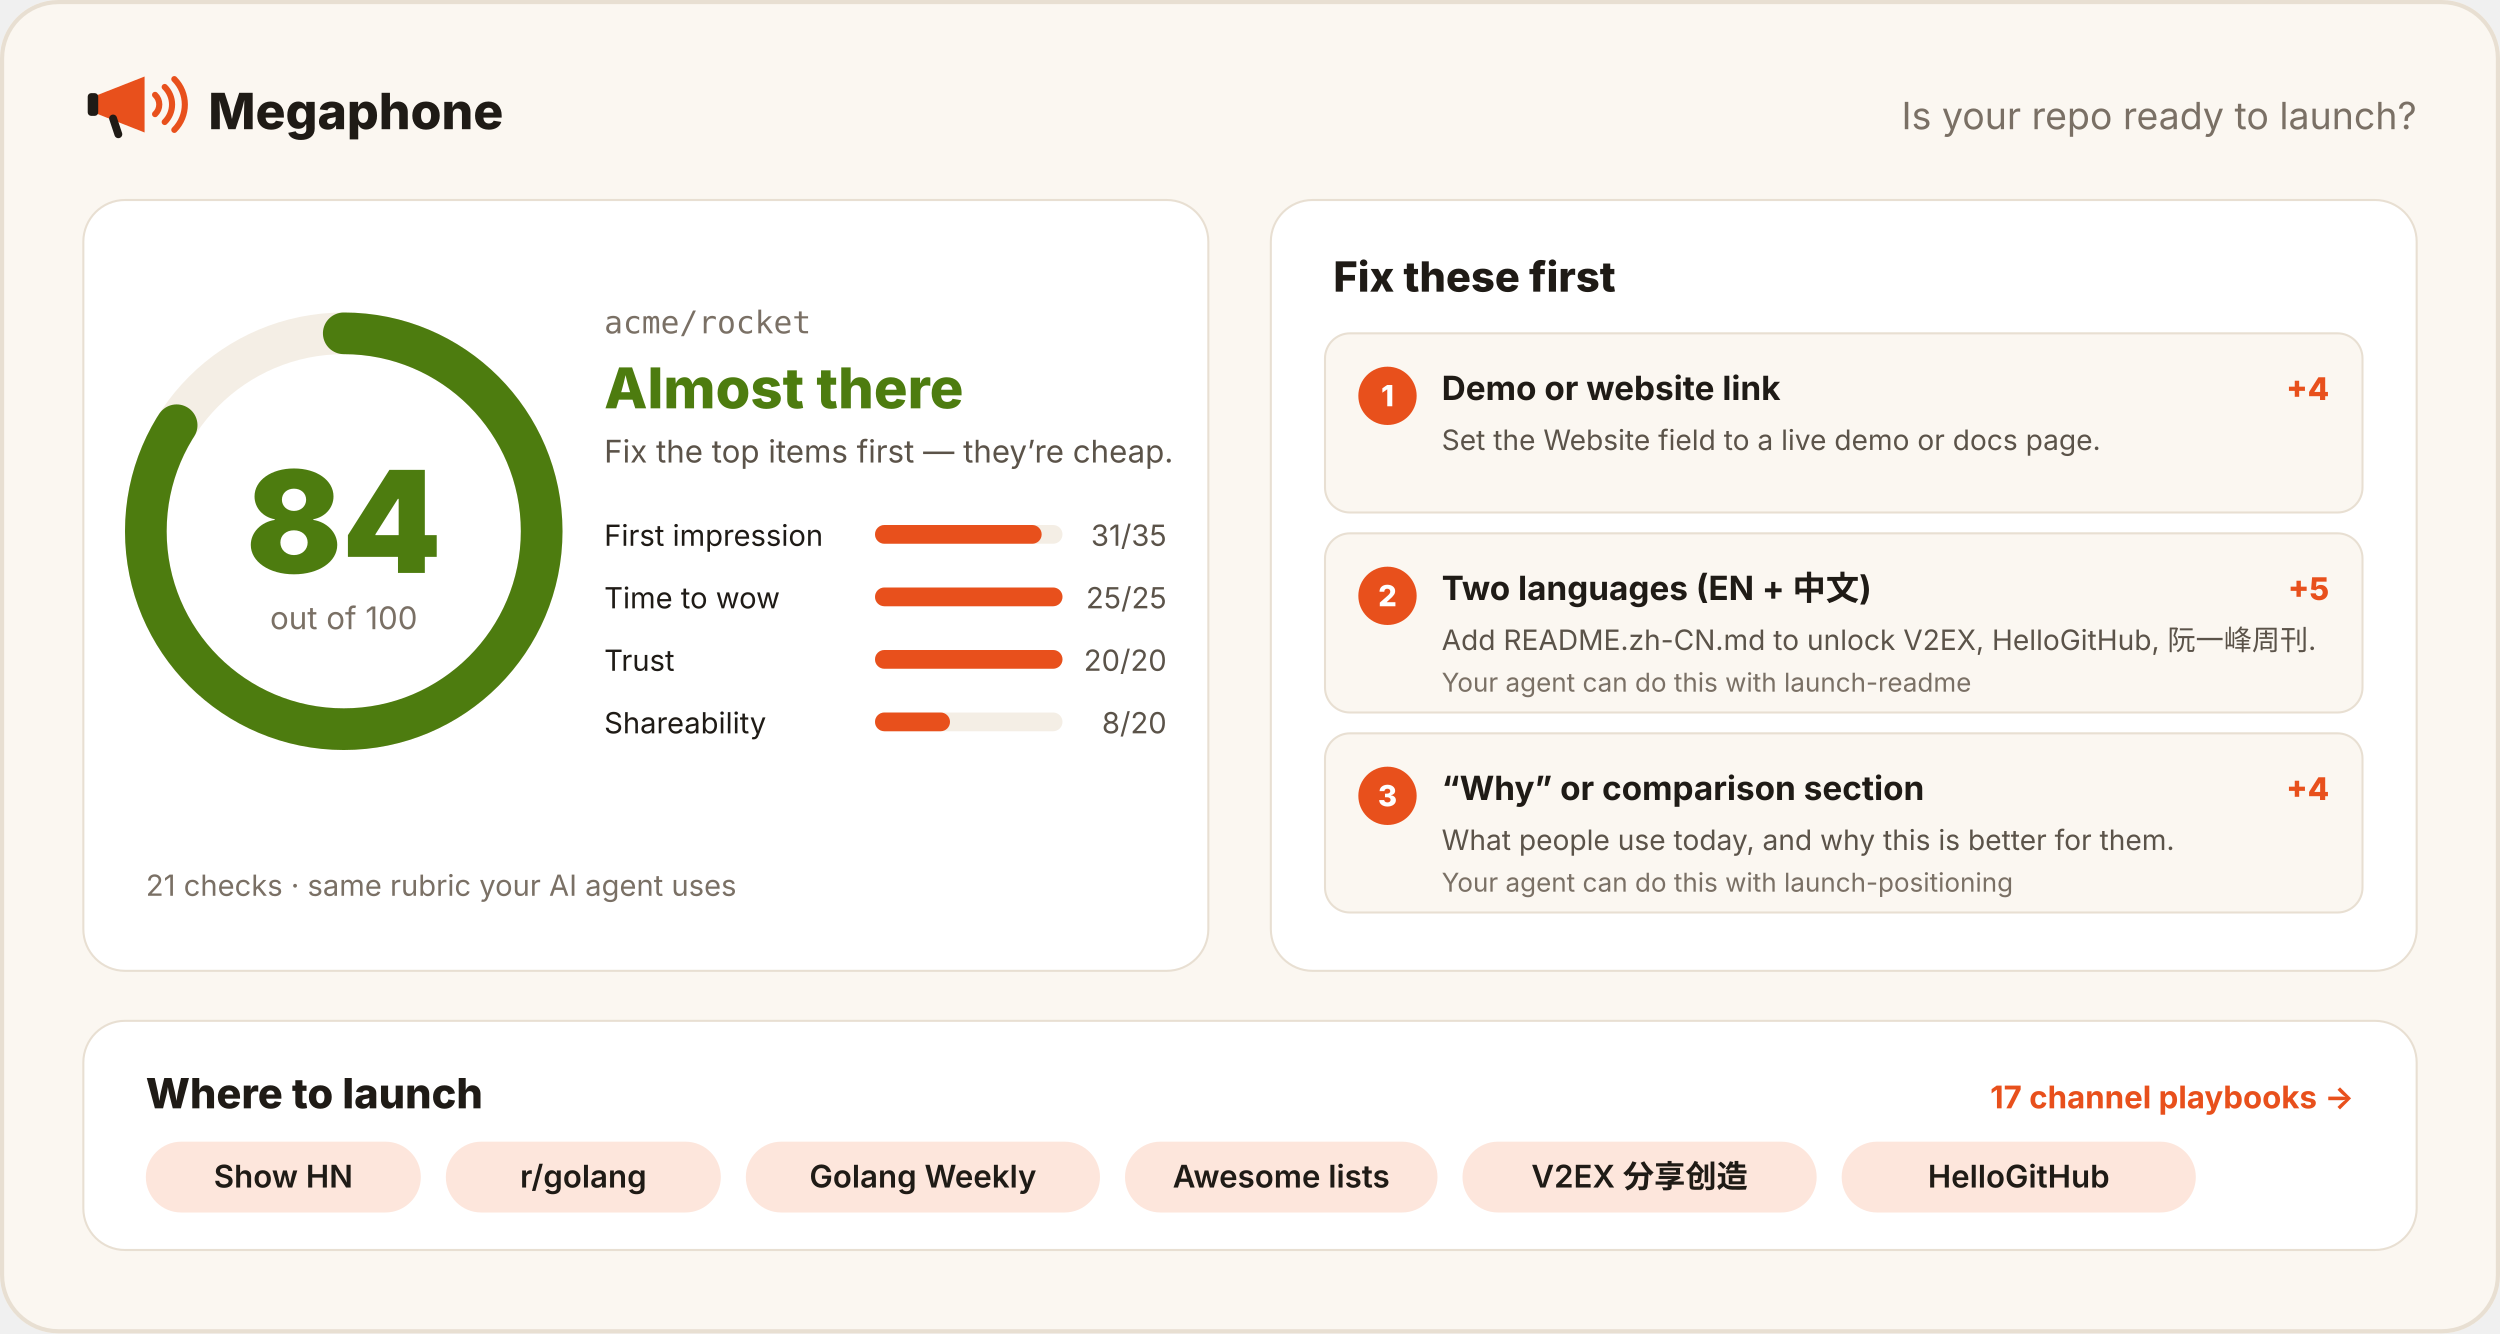
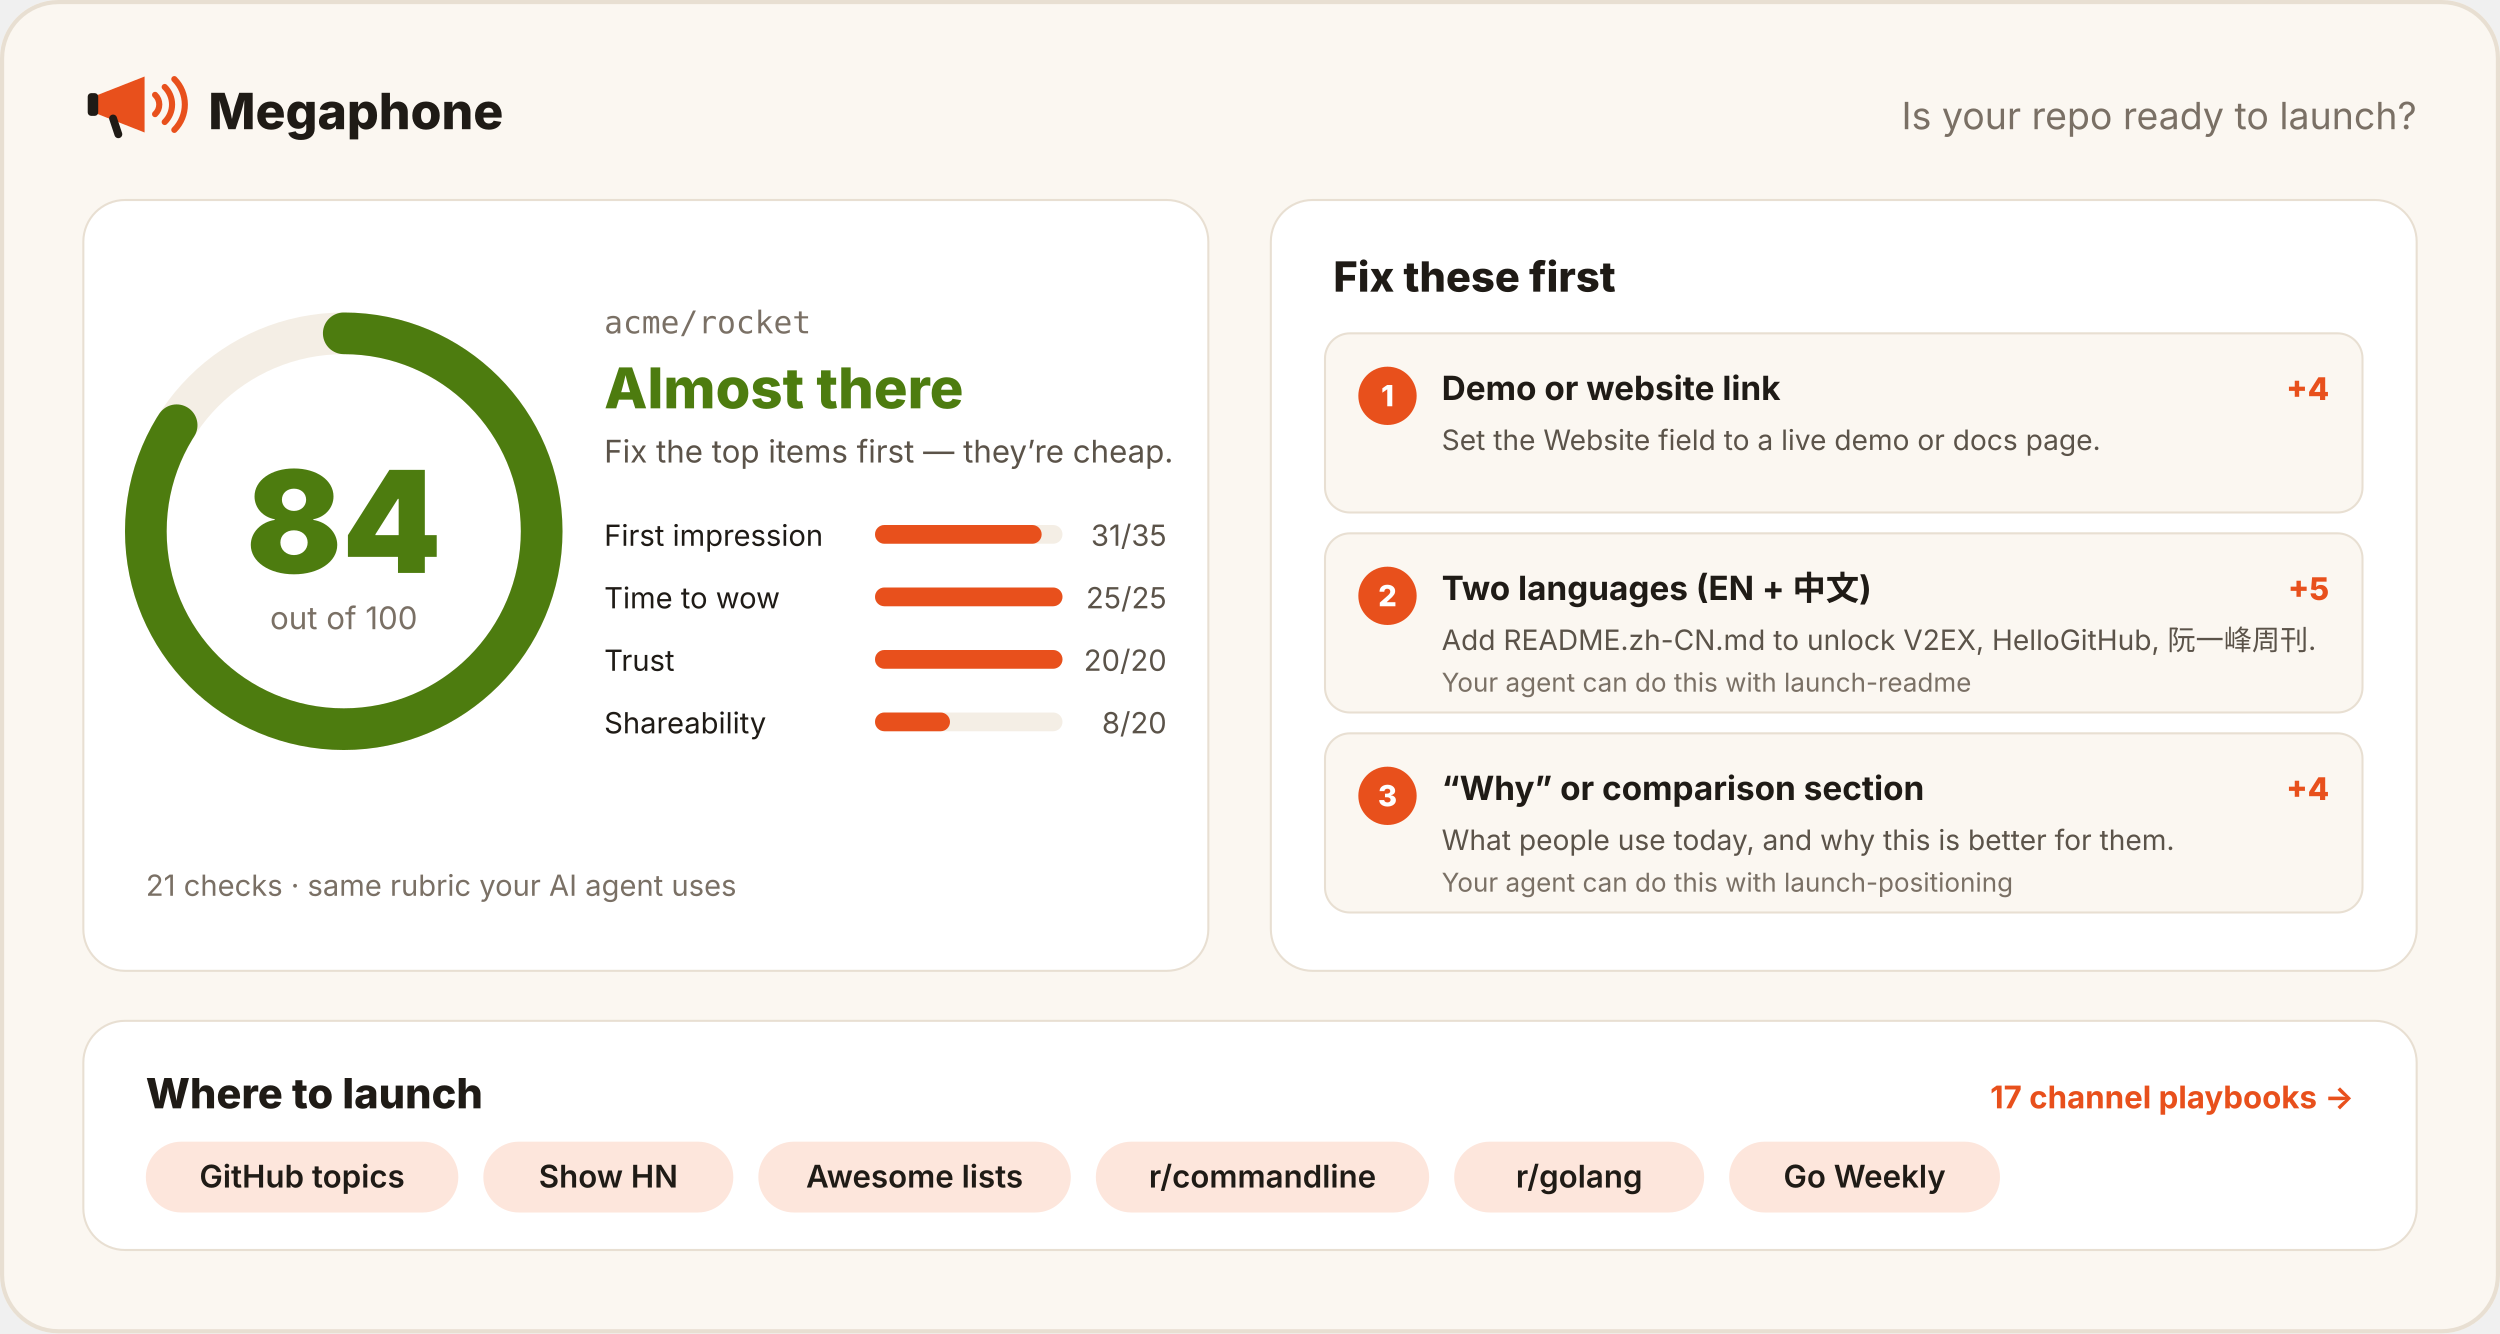
<svg xmlns="http://www.w3.org/2000/svg" viewBox="0 0 1200 640" width="1200" height="640" font-family="system-ui, -apple-system, 'Segoe UI', 'PingFang SC', 'Microsoft YaHei', sans-serif">
  <rect width="1200" height="640" rx="28" fill="#fbf7f1" />
  <rect x="1" y="1" width="1198" height="638" rx="27" fill="none" stroke="#e8dfd2" stroke-width="2" />
  <g transform="translate(40 30) scale(.42)">
    <path d="M14 38 70 16v64L14 58Z" fill="#e8501c" />
    <rect x="5" y="35" width="12" height="26" rx="4" fill="#1f1b16" />
    <path d="M34 64l6 18" stroke="#1f1b16" stroke-width="9" stroke-linecap="round" />
    <path d="M82 37a15 15 0 0 1 0 22M93 28a28 28 0 0 1 0 40M104 19a41 41 0 0 1 0 58" fill="none" stroke="#e8501c" stroke-width="7" stroke-linecap="round" />
  </g>
  <text x="100" y="62" font-size="24" font-weight="800" fill="#1f1b16">Megaphone</text>
  <text x="1160" y="62" font-size="18" fill="#7a7065" text-anchor="end">Is your repo ready to launch?</text>
  <rect x="40" y="96" width="540" height="370" rx="20" fill="#ffffff" stroke="#e8dfd2" />
  <circle cx="165" cy="255" r="95" fill="none" stroke="#f4eee5" stroke-width="20" />
  <circle cx="165" cy="255" r="95" fill="none" stroke="#4d7c0f" stroke-width="20" stroke-linecap="round" stroke-dasharray="596.9" stroke-dashoffset="95.5" transform="rotate(-90 165 255)" />
  <text x="165" y="275" font-size="68" font-weight="850" fill="#4d7c0f" text-anchor="middle">84</text>
  <text x="165" y="302" font-size="15" fill="#7a7065" text-anchor="middle">out of 100</text>
  <text x="290" y="160" font-size="15" fill="#7a7065" font-family="ui-monospace, Menlo, monospace">acme/rocket</text>
  <text x="290" y="196" font-size="27" font-weight="800" fill="#4d7c0f">Almost there</text>
  <text x="290" y="222" font-size="15" fill="#5b5349">Fix the top items first — they’re cheap.</text>
  <g font-size="14" fill="#1f1b16">
    <text x="290" y="262">First impression</text>
    <rect x="420" y="252" width="90" height="9" rx="4.5" fill="#f4eee5" />
    <rect x="420" y="252" width="80" height="9" rx="4.5" fill="#e8501c" />
    <text x="560" y="262" text-anchor="end" fill="#5b5349">31/35</text>
    <text x="290" y="292">Time to wow</text>
    <rect x="420" y="282" width="90" height="9" rx="4.5" fill="#f4eee5" />
    <rect x="420" y="282" width="90" height="9" rx="4.5" fill="#e8501c" />
    <text x="560" y="292" text-anchor="end" fill="#5b5349">25/25</text>
    <text x="290" y="322">Trust</text>
    <rect x="420" y="312" width="90" height="9" rx="4.5" fill="#f4eee5" />
    <rect x="420" y="312" width="90" height="9" rx="4.5" fill="#e8501c" />
    <text x="560" y="322" text-anchor="end" fill="#5b5349">20/20</text>
    <text x="290" y="352">Shareability</text>
    <rect x="420" y="342" width="90" height="9" rx="4.5" fill="#f4eee5" />
    <rect x="420" y="342" width="36" height="9" rx="4.5" fill="#e8501c" />
    <text x="560" y="352" text-anchor="end" fill="#5b5349">8/20</text>
  </g>
  <text x="70" y="430" font-size="14" fill="#7a7065">21 checks · same rubric your AI agent uses</text>
  <rect x="610" y="96" width="550" height="370" rx="20" fill="#ffffff" stroke="#e8dfd2" />
  <text x="640" y="140" font-size="20" font-weight="800" fill="#1f1b16">Fix these first</text>
  <g>
    <rect x="636" y="160" width="498" height="86" rx="12" fill="#fbf7f1" stroke="#e8dfd2" />
    <circle cx="666" cy="190" r="14" fill="#e8501c" />
    <text x="666" y="195" font-size="14" font-weight="800" fill="#fff" text-anchor="middle">1</text>
    <text x="692" y="192" font-size="16" font-weight="700" fill="#1f1b16">Demo or website link</text>
    <text x="692" y="216" font-size="13.5" fill="#5b5349">Set the Website field to a live demo or docs page.</text>
    <text x="1118" y="192" font-size="15" font-weight="800" fill="#e8501c" text-anchor="end">+4</text>
    <rect x="636" y="256" width="498" height="86" rx="12" fill="#fbf7f1" stroke="#e8dfd2" />
    <circle cx="666" cy="286" r="14" fill="#e8501c" />
    <text x="666" y="291" font-size="14" font-weight="800" fill="#fff" text-anchor="middle">2</text>
    <text x="692" y="288" font-size="16" font-weight="700" fill="#1f1b16">Two languages (EN + 中文)</text>
    <text x="692" y="312" font-size="13.5" fill="#5b5349">Add README.zh-CN.md to unlock V2EX, HelloGitHub, 阮一峰周刊.</text>
    <text x="692" y="332" font-size="12.5" fill="#7a7065">Your agent can do this with launch-readme</text>
    <text x="1118" y="288" font-size="15" font-weight="800" fill="#e8501c" text-anchor="end">+5</text>
    <rect x="636" y="352" width="498" height="86" rx="12" fill="#fbf7f1" stroke="#e8dfd2" />
    <circle cx="666" cy="382" r="14" fill="#e8501c" />
    <text x="666" y="387" font-size="14" font-weight="800" fill="#fff" text-anchor="middle">3</text>
    <text x="692" y="384" font-size="16" font-weight="700" fill="#1f1b16">“Why” or comparison section</text>
    <text x="692" y="408" font-size="13.5" fill="#5b5349">What people use today, and why this is better for them.</text>
    <text x="692" y="428" font-size="12.5" fill="#7a7065">Your agent can do this with launch-positioning</text>
    <text x="1118" y="384" font-size="15" font-weight="800" fill="#e8501c" text-anchor="end">+4</text>
  </g>
  <rect x="40" y="490" width="1120" height="110" rx="20" fill="#ffffff" stroke="#e8dfd2" />
  <text x="70" y="532" font-size="20" font-weight="800" fill="#1f1b16">Where to launch</text>
  <g font-size="15" font-weight="600" fill="#1f1b16">
-     <rect x="70" y="548" width="132" height="34" rx="17" fill="#fde6dc" />
-     <text x="136" y="570" text-anchor="middle">Show HN</text>
-     <rect x="214" y="548" width="132" height="34" rx="17" fill="#fde6dc" />
-     <text x="280" y="570" text-anchor="middle">r/golang</text>
-     <rect x="358" y="548" width="170" height="34" rx="17" fill="#fde6dc" />
-     <text x="443" y="570" text-anchor="middle">Golang Weekly</text>
-     <rect x="540" y="548" width="150" height="34" rx="17" fill="#fde6dc" />
-     <text x="615" y="570" text-anchor="middle">Awesome lists</text>
-     <rect x="702" y="548" width="170" height="34" rx="17" fill="#fde6dc" />
-     <text x="787" y="570" text-anchor="middle">V2EX 分享创造</text>
-     <rect x="884" y="548" width="170" height="34" rx="17" fill="#fde6dc" />
-     <text x="969" y="570" text-anchor="middle">HelloGitHub</text>
+     <rect x="70" y="548" width="150" height="34" rx="17" fill="#fde6dc" />
+     <text x="145" y="570" text-anchor="middle">GitHub topics</text>
+     <rect x="232" y="548" width="120" height="34" rx="17" fill="#fde6dc" />
+     <text x="292" y="570" text-anchor="middle">Show HN</text>
+     <rect x="364" y="548" width="150" height="34" rx="17" fill="#fde6dc" />
+     <text x="439" y="570" text-anchor="middle">Awesome lists</text>
+     <rect x="526" y="548" width="160" height="34" rx="17" fill="#fde6dc" />
+     <text x="606" y="570" text-anchor="middle">r/commandline</text>
+     <rect x="698" y="548" width="120" height="34" rx="17" fill="#fde6dc" />
+     <text x="758" y="570" text-anchor="middle">r/golang</text>
+     <rect x="830" y="548" width="130" height="34" rx="17" fill="#fde6dc" />
+     <text x="895" y="570" text-anchor="middle">Go Weekly</text>
  </g>
  <text x="1130" y="532" font-size="15" fill="#e8501c" font-weight="700" text-anchor="end">17 channel playbooks →</text>
</svg>
